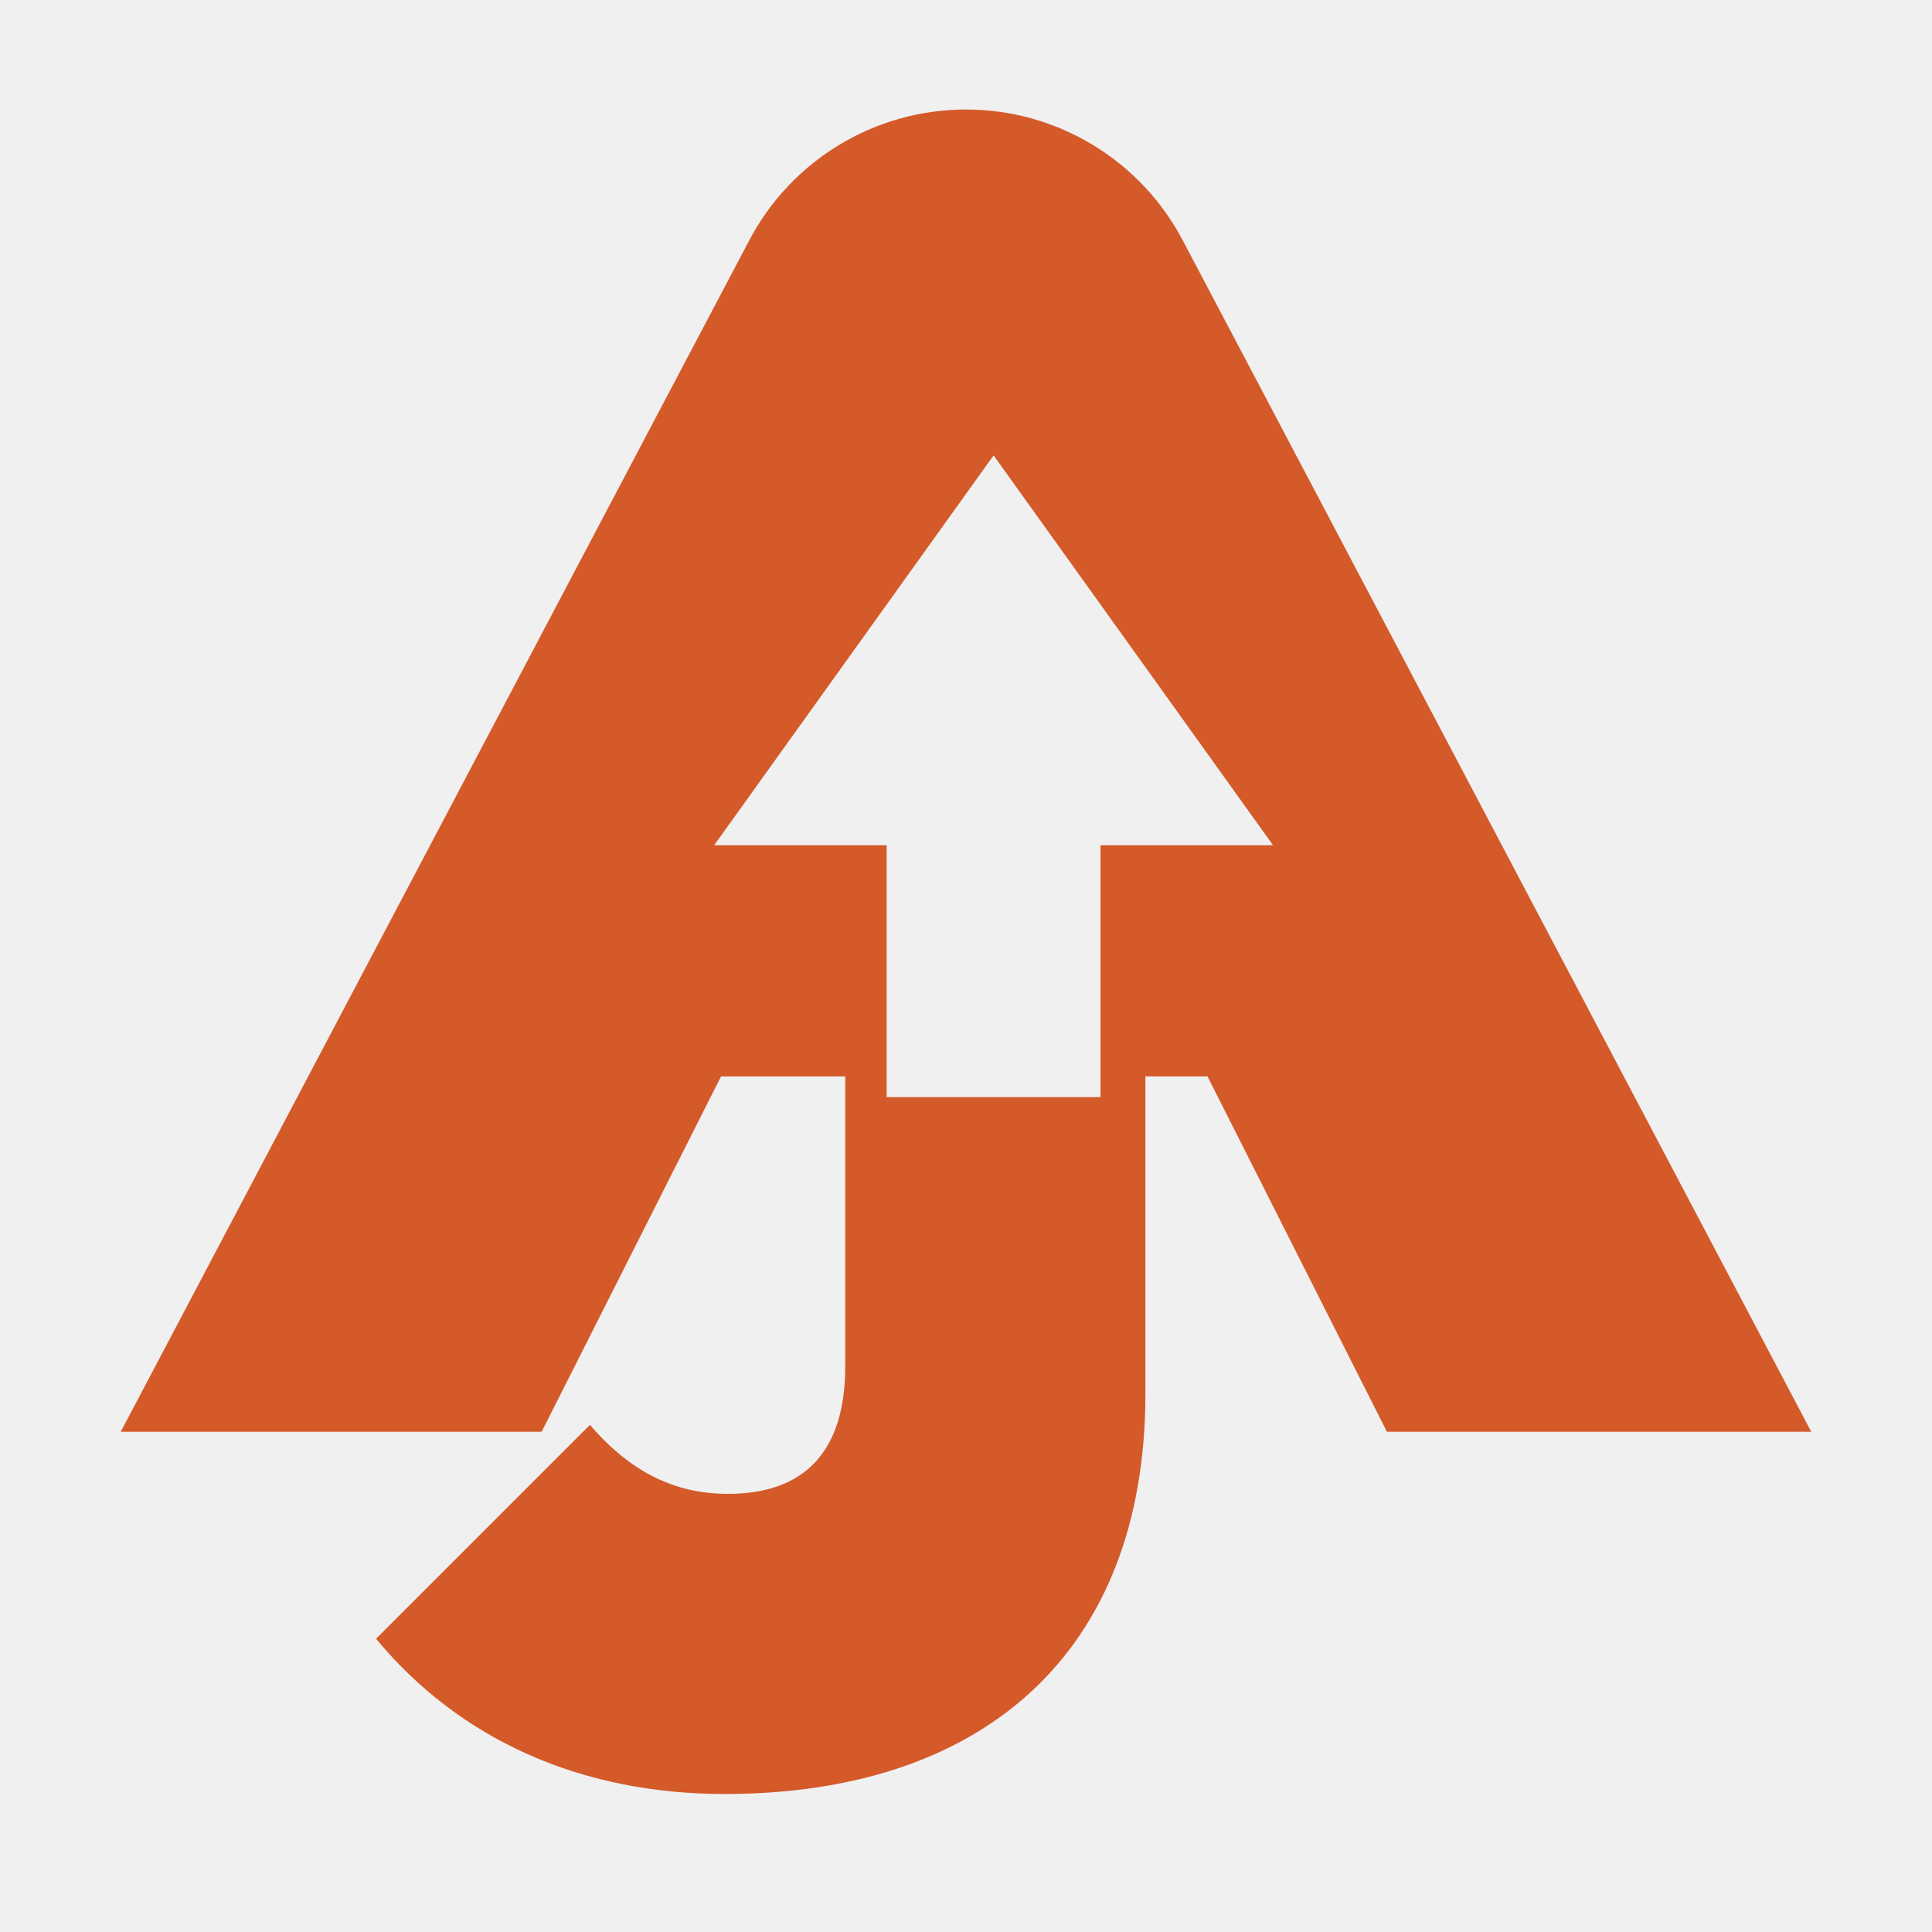
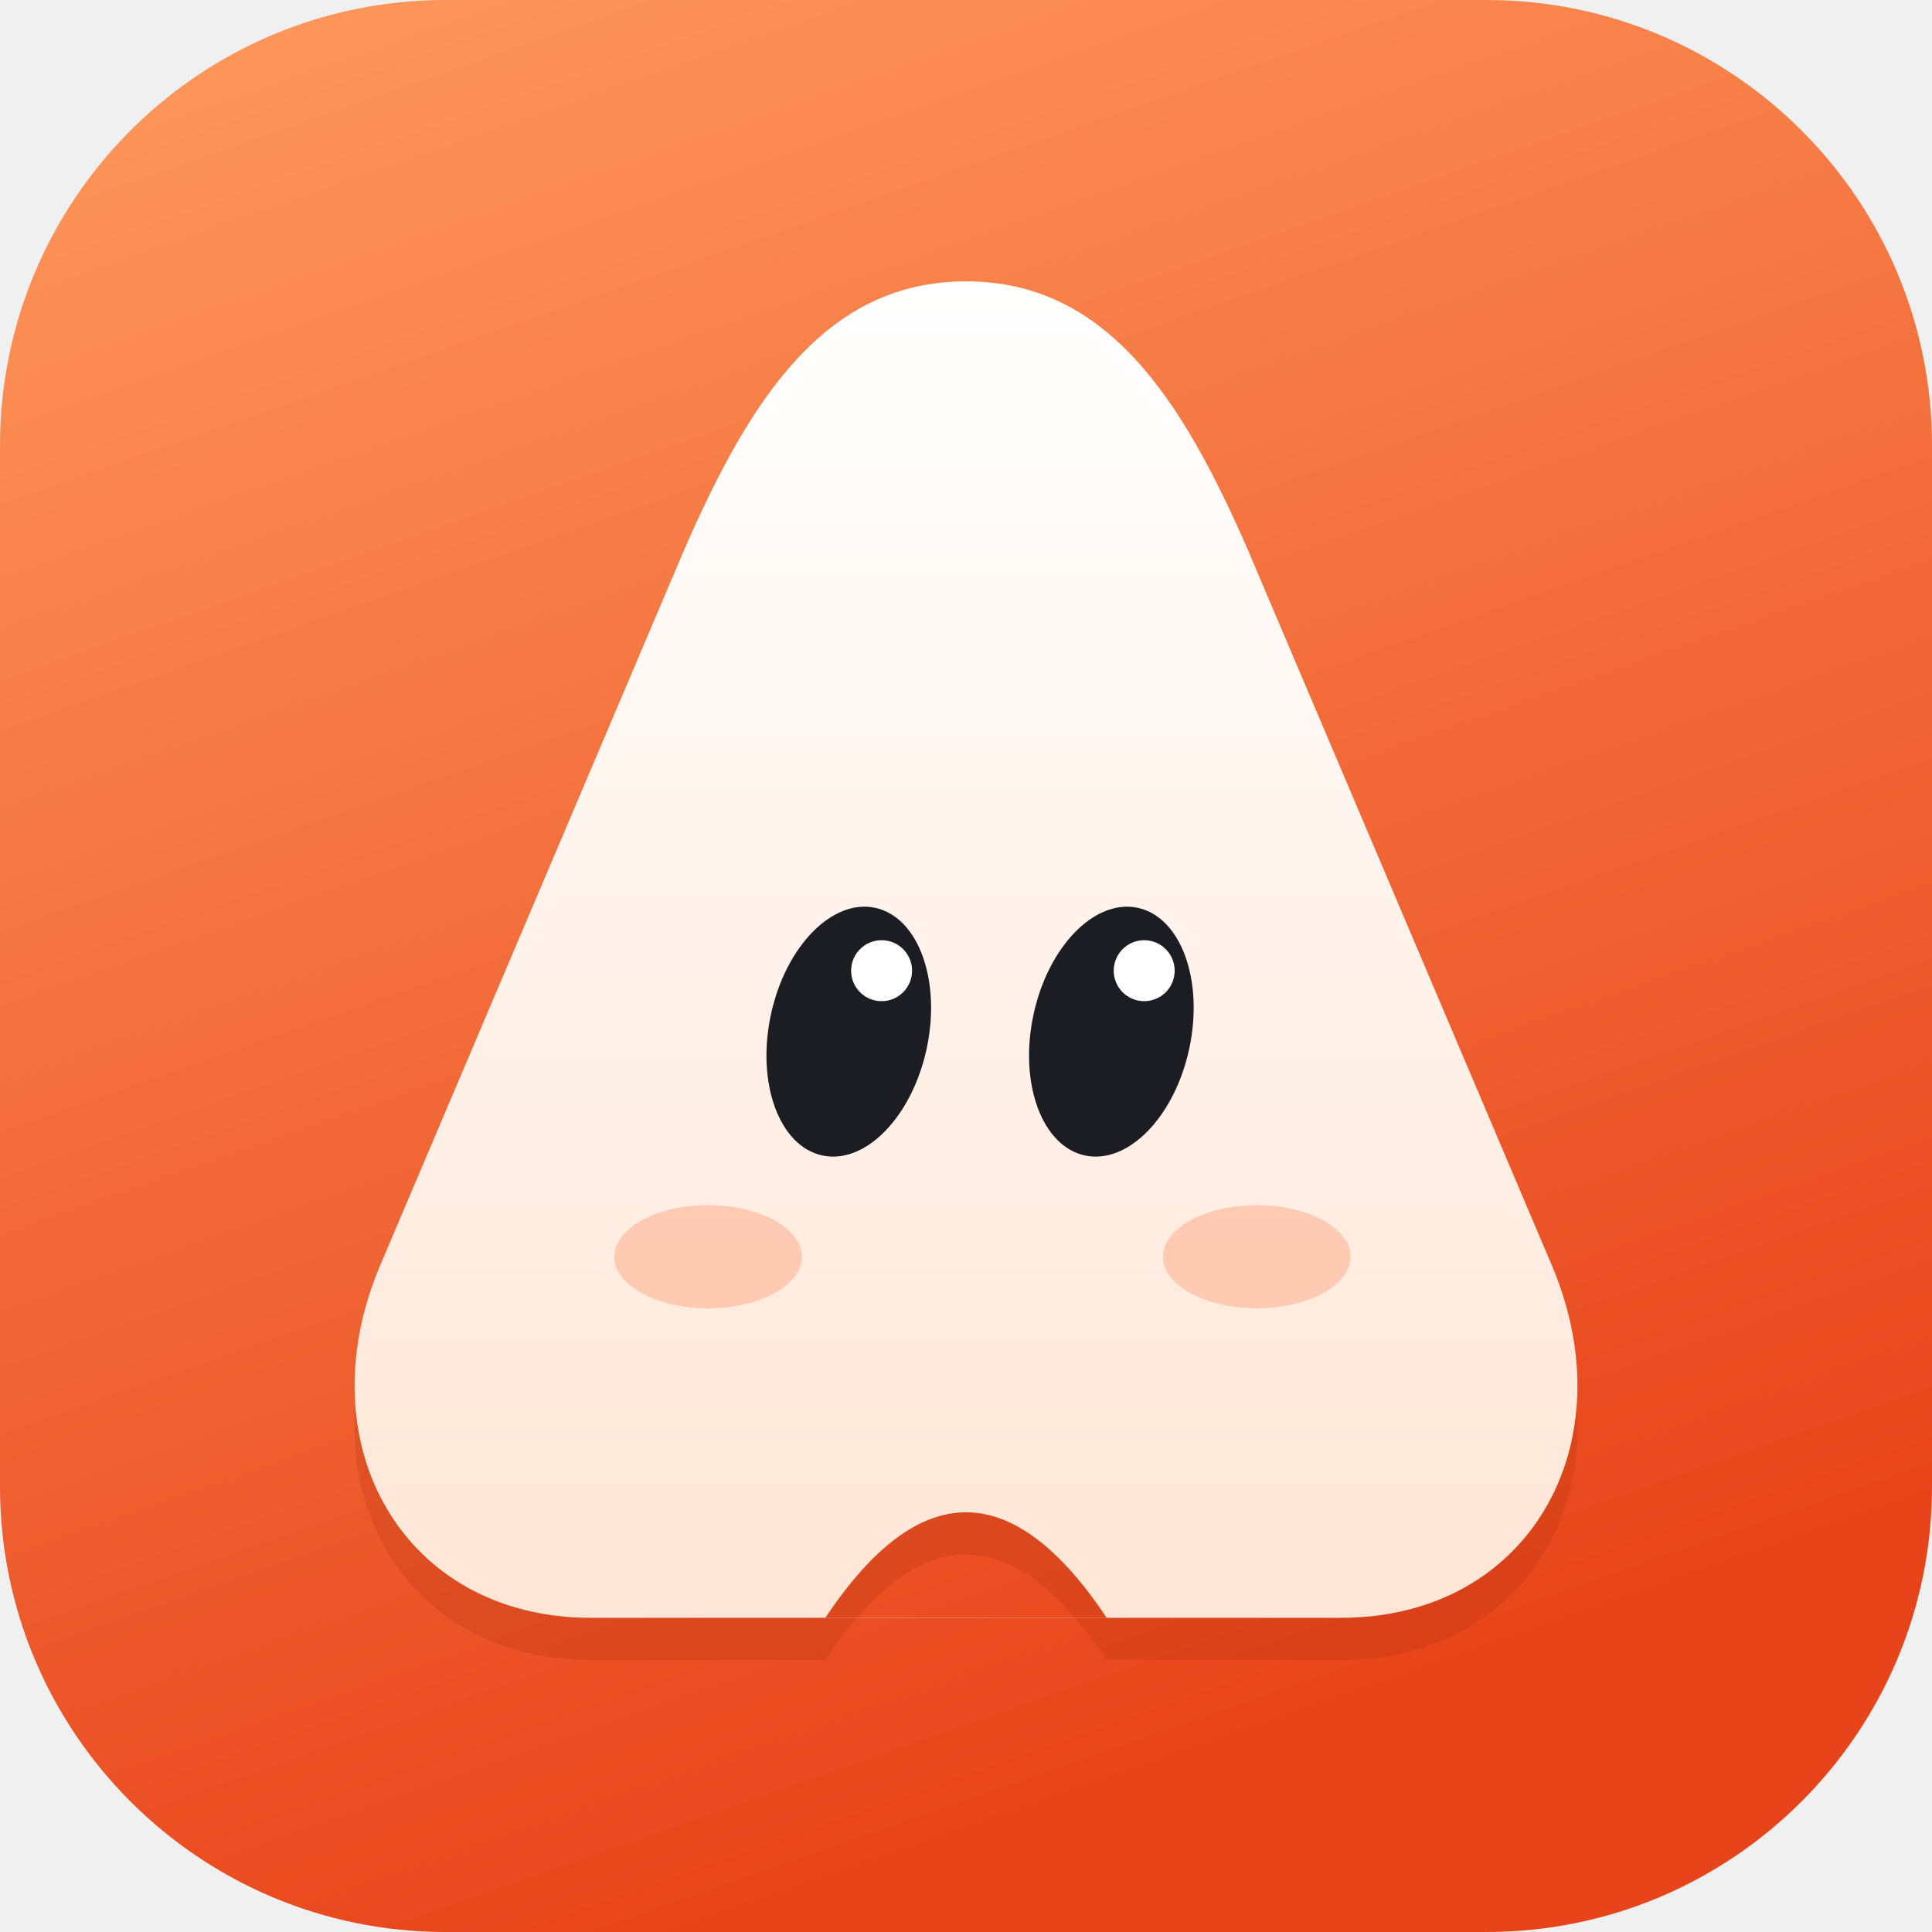
- <svg xmlns="http://www.w3.org/2000/svg" viewBox="4 7 56 56" role="img" aria-labelledby="title desc">
+ <svg xmlns="http://www.w3.org/2000/svg" viewBox="100 100 824 824" role="img" aria-labelledby="title">
  <defs>
-     <mask id="decision-cutout" maskUnits="userSpaceOnUse" x="0" y="0" width="64" height="64">
-       <rect width="64" height="64" fill="white" />
-       <path fill="black" d="m32.8 20.2 8.1 11.3h-5v7.3h-6.2v-7.3h-5l8.1-11.3Z" />
+     <linearGradient id="tile" x1="0" y1="0" x2="0.35" y2="1">
+       <stop stop-color="#FF9B5E" />
+       <stop offset="1" stop-color="#E8441A" />
+     </linearGradient>
+     <linearGradient id="body" x1="0" y1="0" x2="0" y2="1">
+       <stop stop-color="#FFFFFF" />
+       <stop offset="1" stop-color="#FFE6D6" />
+     </linearGradient>
+     <mask id="notch">
+       <rect width="1024" height="1024" fill="#fff" />
+       <path d="M452 790Q512 700 572 790Z" fill="#000" />
    </mask>
  </defs>
-   <g fill="#D45A2A" mask="url(#decision-cutout)">
-     <path d="M7.5 48.5 25.7 14a7.1 7.1 0 0 1 12.6 0l18.2 34.5H44.2L39 38.2H24.9l-5.2 10.3H7.5Z" />
-     <path d="M37.2 32.2v15.2c0 7.5-4.7 11.6-12.2 11.6-4.2 0-7.7-1.6-10.1-4.5l6.2-6.2c1.2 1.4 2.5 2 4 2 2.2 0 3.4-1.2 3.4-3.7V32.2h8.7Z" />
+   <rect x="100" y="100" width="824" height="824" rx="190" fill="url(#tile)" />
+   <path mask="url(#notch)" transform="translate(0 18)" fill="#A82E08" opacity=".22" d="M512 220C572 220 604 270 632 334L762 640C794 716 752 790 672 790H352C272 790 230 716 262 640L392 334C420 270 452 220 512 220Z" />
+   <path mask="url(#notch)" fill="url(#body)" d="M512 220C572 220 604 270 632 334L762 640C794 716 752 790 672 790H352C272 790 230 716 262 640L392 334C420 270 452 220 512 220Z" />
+   <g fill="#FF8A5C" opacity=".35">
+     <ellipse cx="402" cy="636" rx="40" ry="22" />
+     <ellipse cx="636" cy="636" rx="40" ry="22" />
+   </g>
+   <g fill="#1B1D22">
+     <ellipse cx="462" cy="540" rx="34" ry="54" transform="rotate(12 462 540)" />
+     <ellipse cx="574" cy="540" rx="34" ry="54" transform="rotate(12 574 540)" />
+   </g>
+   <g fill="#fff">
+     <circle cx="476" cy="514" r="13" />
+     <circle cx="588" cy="514" r="13" />
  </g>
</svg>
